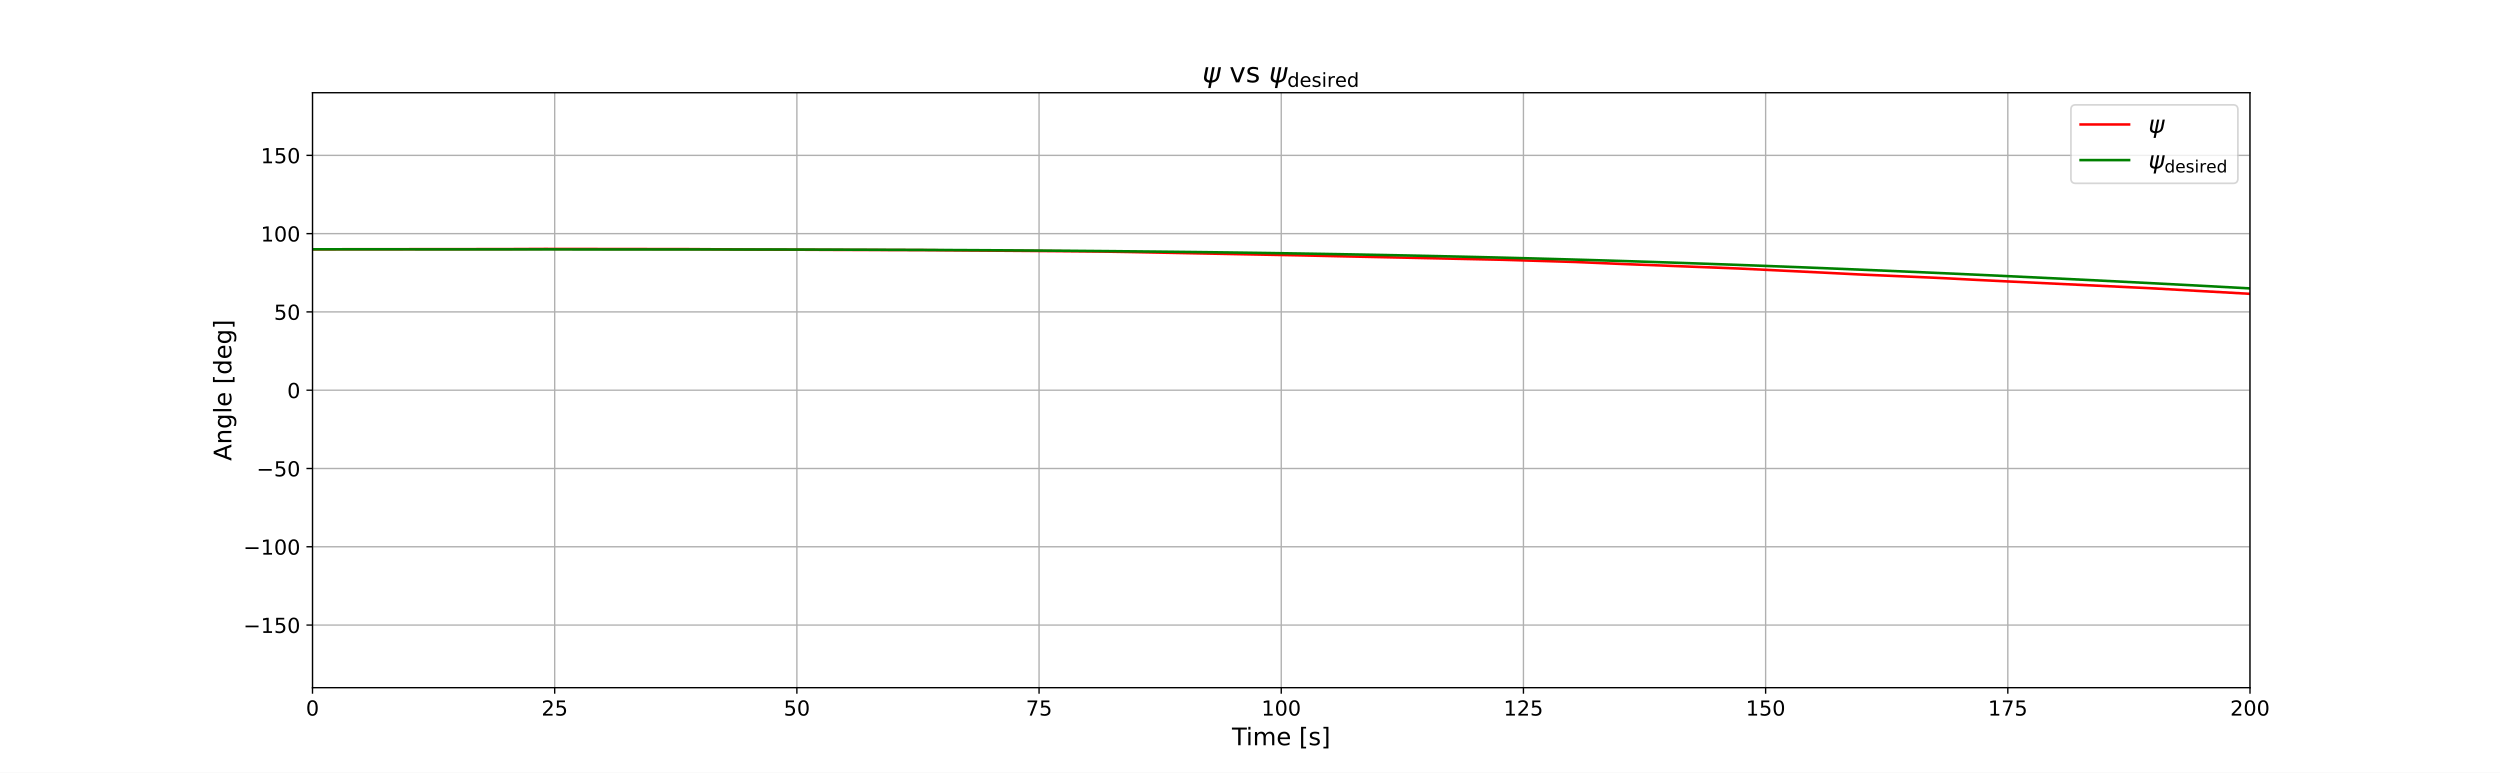
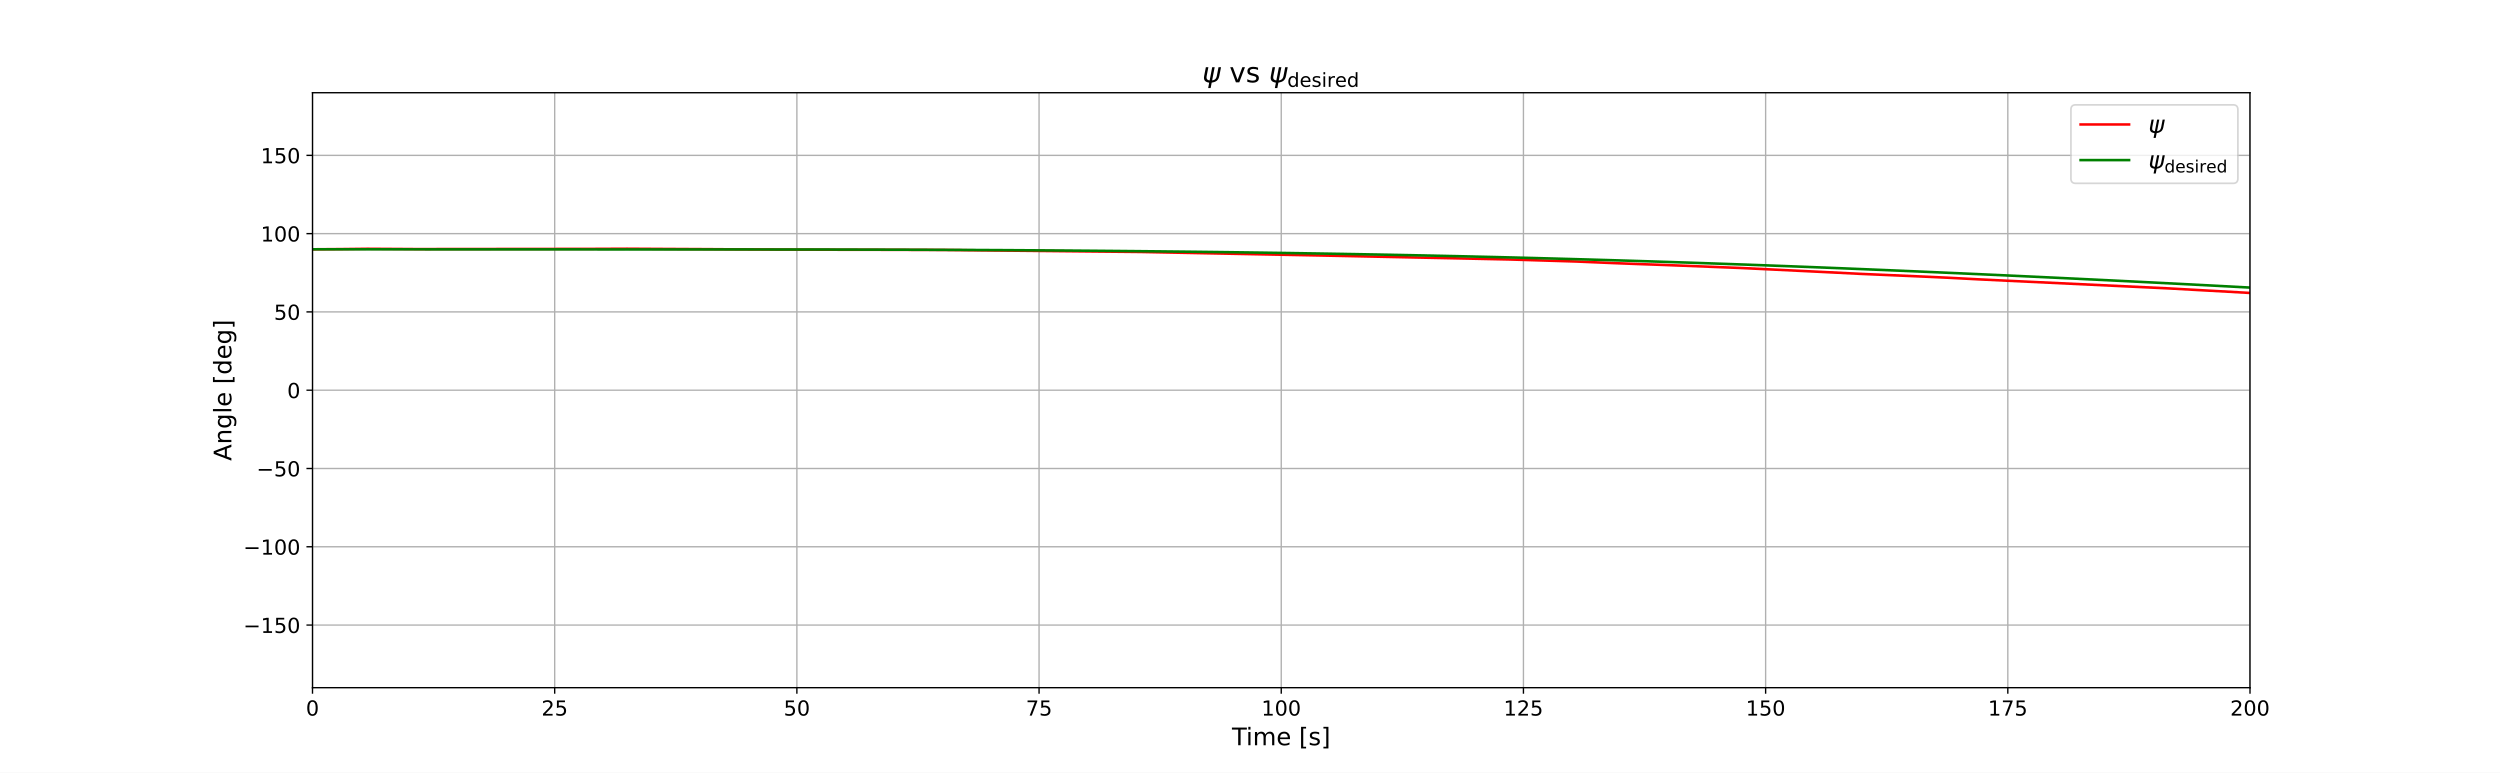
<svg xmlns="http://www.w3.org/2000/svg" xmlns:xlink="http://www.w3.org/1999/xlink" width="1444.32pt" height="446.4pt" viewBox="0 0 1444.32 446.4" version="1.1">
  <defs>
    <style type="text/css">*{stroke-linejoin: round; stroke-linecap: butt}</style>
  </defs>
  <g id="figure_1">
    <g id="patch_1">
      <path d="M 0 446.4  L 1444.32 446.4  L 1444.32 0  L 0 0  z " style="fill: #ffffff" />
    </g>
    <g id="axes_1">
      <g id="patch_2">
        <path d="M 180.54 397.296  L 1299.888 397.296  L 1299.888 53.568  L 180.54 53.568  z " style="fill: #ffffff" />
      </g>
      <g id="matplotlib.axis_1">
        <g id="xtick_1">
          <g id="line2d_1">
-             <path d="M 180.54 397.296  L 180.54 53.568  " clip-path="url(#p2778420a35)" style="fill: none; stroke: #b0b0b0; stroke-width: 0.8; stroke-linecap: square" />
+             <path d="M 180.54 397.296  L 180.54 53.568  " clip-path="url(#p07de8b356f)" style="fill: none; stroke: #b0b0b0; stroke-width: 0.8; stroke-linecap: square" />
          </g>
          <g id="line2d_2">
            <defs>
-               <path id="md1774f11a6" d="M 0 0  L 0 3.5  " style="stroke: #000000; stroke-width: 0.8" />
+               <path id="mce23b049bc" d="M 0 0  L 0 3.5  " style="stroke: #000000; stroke-width: 0.8" />
            </defs>
            <g>
-               <use xlink:href="#md1774f11a6" x="180.54" y="397.296" style="stroke: #000000; stroke-width: 0.8" />
+               <use xlink:href="#mce23b049bc" x="180.54" y="397.296" style="stroke: #000000; stroke-width: 0.8" />
            </g>
          </g>
          <g id="text_1">
            <g transform="translate(176.7225 413.4141) scale(0.12 -0.12)">
              <defs>
                <path id="DejaVuSans-30" d="M 2034 4250  Q 1547 4250 1301 3770  Q 1056 3291 1056 2328  Q 1056 1369 1301 889  Q 1547 409 2034 409  Q 2525 409 2770 889  Q 3016 1369 3016 2328  Q 3016 3291 2770 3770  Q 2525 4250 2034 4250  z M 2034 4750  Q 2819 4750 3233 4129  Q 3647 3509 3647 2328  Q 3647 1150 3233 529  Q 2819 -91 2034 -91  Q 1250 -91 836 529  Q 422 1150 422 2328  Q 422 3509 836 4129  Q 1250 4750 2034 4750  z " transform="scale(0.015625)" />
              </defs>
              <use xlink:href="#DejaVuSans-30" />
            </g>
          </g>
        </g>
        <g id="xtick_2">
          <g id="line2d_3">
-             <path d="M 320.459 397.296  L 320.459 53.568  " clip-path="url(#p2778420a35)" style="fill: none; stroke: #b0b0b0; stroke-width: 0.8; stroke-linecap: square" />
+             <path d="M 320.459 397.296  L 320.459 53.568  " clip-path="url(#p07de8b356f)" style="fill: none; stroke: #b0b0b0; stroke-width: 0.8; stroke-linecap: square" />
          </g>
          <g id="line2d_4">
            <g>
-               <use xlink:href="#md1774f11a6" x="320.459" y="397.296" style="stroke: #000000; stroke-width: 0.8" />
+               <use xlink:href="#mce23b049bc" x="320.459" y="397.296" style="stroke: #000000; stroke-width: 0.8" />
            </g>
          </g>
          <g id="text_2">
            <g transform="translate(312.8235 413.4141) scale(0.12 -0.12)">
              <defs>
                <path id="DejaVuSans-32" d="M 1228 531  L 3431 531  L 3431 0  L 469 0  L 469 531  Q 828 903 1448 1529  Q 2069 2156 2228 2338  Q 2531 2678 2651 2914  Q 2772 3150 2772 3378  Q 2772 3750 2511 3984  Q 2250 4219 1831 4219  Q 1534 4219 1204 4116  Q 875 4013 500 3803  L 500 4441  Q 881 4594 1212 4672  Q 1544 4750 1819 4750  Q 2544 4750 2975 4387  Q 3406 4025 3406 3419  Q 3406 3131 3298 2873  Q 3191 2616 2906 2266  Q 2828 2175 2409 1742  Q 1991 1309 1228 531  z " transform="scale(0.015625)" />
                <path id="DejaVuSans-35" d="M 691 4666  L 3169 4666  L 3169 4134  L 1269 4134  L 1269 2991  Q 1406 3038 1543 3061  Q 1681 3084 1819 3084  Q 2600 3084 3056 2656  Q 3513 2228 3513 1497  Q 3513 744 3044 326  Q 2575 -91 1722 -91  Q 1428 -91 1123 -41  Q 819 9 494 109  L 494 744  Q 775 591 1075 516  Q 1375 441 1709 441  Q 2250 441 2565 725  Q 2881 1009 2881 1497  Q 2881 1984 2565 2268  Q 2250 2553 1709 2553  Q 1456 2553 1204 2497  Q 953 2441 691 2322  L 691 4666  z " transform="scale(0.015625)" />
              </defs>
              <use xlink:href="#DejaVuSans-32" />
              <use xlink:href="#DejaVuSans-35" transform="translate(63.62305 0)" />
            </g>
          </g>
        </g>
        <g id="xtick_3">
          <g id="line2d_5">
-             <path d="M 460.377 397.296  L 460.377 53.568  " clip-path="url(#p2778420a35)" style="fill: none; stroke: #b0b0b0; stroke-width: 0.8; stroke-linecap: square" />
+             <path d="M 460.377 397.296  L 460.377 53.568  " clip-path="url(#p07de8b356f)" style="fill: none; stroke: #b0b0b0; stroke-width: 0.8; stroke-linecap: square" />
          </g>
          <g id="line2d_6">
            <g>
-               <use xlink:href="#md1774f11a6" x="460.377" y="397.296" style="stroke: #000000; stroke-width: 0.8" />
+               <use xlink:href="#mce23b049bc" x="460.377" y="397.296" style="stroke: #000000; stroke-width: 0.8" />
            </g>
          </g>
          <g id="text_3">
            <g transform="translate(452.742 413.4141) scale(0.12 -0.12)">
              <use xlink:href="#DejaVuSans-35" />
              <use xlink:href="#DejaVuSans-30" transform="translate(63.62305 0)" />
            </g>
          </g>
        </g>
        <g id="xtick_4">
          <g id="line2d_7">
-             <path d="M 600.295 397.296  L 600.295 53.568  " clip-path="url(#p2778420a35)" style="fill: none; stroke: #b0b0b0; stroke-width: 0.8; stroke-linecap: square" />
+             <path d="M 600.295 397.296  L 600.295 53.568  " clip-path="url(#p07de8b356f)" style="fill: none; stroke: #b0b0b0; stroke-width: 0.8; stroke-linecap: square" />
          </g>
          <g id="line2d_8">
            <g>
-               <use xlink:href="#md1774f11a6" x="600.295" y="397.296" style="stroke: #000000; stroke-width: 0.8" />
+               <use xlink:href="#mce23b049bc" x="600.295" y="397.296" style="stroke: #000000; stroke-width: 0.8" />
            </g>
          </g>
          <g id="text_4">
            <g transform="translate(592.6605 413.4141) scale(0.12 -0.12)">
              <defs>
                <path id="DejaVuSans-37" d="M 525 4666  L 3525 4666  L 3525 4397  L 1831 0  L 1172 0  L 2766 4134  L 525 4134  L 525 4666  z " transform="scale(0.015625)" />
              </defs>
              <use xlink:href="#DejaVuSans-37" />
              <use xlink:href="#DejaVuSans-35" transform="translate(63.62305 0)" />
            </g>
          </g>
        </g>
        <g id="xtick_5">
          <g id="line2d_9">
-             <path d="M 740.214 397.296  L 740.214 53.568  " clip-path="url(#p2778420a35)" style="fill: none; stroke: #b0b0b0; stroke-width: 0.8; stroke-linecap: square" />
+             <path d="M 740.214 397.296  L 740.214 53.568  " clip-path="url(#p07de8b356f)" style="fill: none; stroke: #b0b0b0; stroke-width: 0.8; stroke-linecap: square" />
          </g>
          <g id="line2d_10">
            <g>
-               <use xlink:href="#md1774f11a6" x="740.214" y="397.296" style="stroke: #000000; stroke-width: 0.8" />
+               <use xlink:href="#mce23b049bc" x="740.214" y="397.296" style="stroke: #000000; stroke-width: 0.8" />
            </g>
          </g>
          <g id="text_5">
            <g transform="translate(728.7615 413.4141) scale(0.12 -0.12)">
              <defs>
                <path id="DejaVuSans-31" d="M 794 531  L 1825 531  L 1825 4091  L 703 3866  L 703 4441  L 1819 4666  L 2450 4666  L 2450 531  L 3481 531  L 3481 0  L 794 0  L 794 531  z " transform="scale(0.015625)" />
              </defs>
              <use xlink:href="#DejaVuSans-31" />
              <use xlink:href="#DejaVuSans-30" transform="translate(63.62305 0)" />
              <use xlink:href="#DejaVuSans-30" transform="translate(127.2461 0)" />
            </g>
          </g>
        </g>
        <g id="xtick_6">
          <g id="line2d_11">
-             <path d="M 880.133 397.296  L 880.133 53.568  " clip-path="url(#p2778420a35)" style="fill: none; stroke: #b0b0b0; stroke-width: 0.8; stroke-linecap: square" />
+             <path d="M 880.133 397.296  L 880.133 53.568  " clip-path="url(#p07de8b356f)" style="fill: none; stroke: #b0b0b0; stroke-width: 0.8; stroke-linecap: square" />
          </g>
          <g id="line2d_12">
            <g>
-               <use xlink:href="#md1774f11a6" x="880.133" y="397.296" style="stroke: #000000; stroke-width: 0.8" />
+               <use xlink:href="#mce23b049bc" x="880.133" y="397.296" style="stroke: #000000; stroke-width: 0.8" />
            </g>
          </g>
          <g id="text_6">
            <g transform="translate(868.68 413.4141) scale(0.12 -0.12)">
              <use xlink:href="#DejaVuSans-31" />
              <use xlink:href="#DejaVuSans-32" transform="translate(63.62305 0)" />
              <use xlink:href="#DejaVuSans-35" transform="translate(127.2461 0)" />
            </g>
          </g>
        </g>
        <g id="xtick_7">
          <g id="line2d_13">
-             <path d="M 1020.051 397.296  L 1020.051 53.568  " clip-path="url(#p2778420a35)" style="fill: none; stroke: #b0b0b0; stroke-width: 0.8; stroke-linecap: square" />
+             <path d="M 1020.051 397.296  L 1020.051 53.568  " clip-path="url(#p07de8b356f)" style="fill: none; stroke: #b0b0b0; stroke-width: 0.8; stroke-linecap: square" />
          </g>
          <g id="line2d_14">
            <g>
-               <use xlink:href="#md1774f11a6" x="1020.051" y="397.296" style="stroke: #000000; stroke-width: 0.8" />
+               <use xlink:href="#mce23b049bc" x="1020.051" y="397.296" style="stroke: #000000; stroke-width: 0.8" />
            </g>
          </g>
          <g id="text_7">
            <g transform="translate(1008.598 413.4141) scale(0.12 -0.12)">
              <use xlink:href="#DejaVuSans-31" />
              <use xlink:href="#DejaVuSans-35" transform="translate(63.62305 0)" />
              <use xlink:href="#DejaVuSans-30" transform="translate(127.2461 0)" />
            </g>
          </g>
        </g>
        <g id="xtick_8">
          <g id="line2d_15">
-             <path d="M 1159.969 397.296  L 1159.969 53.568  " clip-path="url(#p2778420a35)" style="fill: none; stroke: #b0b0b0; stroke-width: 0.8; stroke-linecap: square" />
+             <path d="M 1159.969 397.296  L 1159.969 53.568  " clip-path="url(#p07de8b356f)" style="fill: none; stroke: #b0b0b0; stroke-width: 0.8; stroke-linecap: square" />
          </g>
          <g id="line2d_16">
            <g>
-               <use xlink:href="#md1774f11a6" x="1159.969" y="397.296" style="stroke: #000000; stroke-width: 0.8" />
+               <use xlink:href="#mce23b049bc" x="1159.969" y="397.296" style="stroke: #000000; stroke-width: 0.8" />
            </g>
          </g>
          <g id="text_8">
            <g transform="translate(1148.517 413.4141) scale(0.12 -0.12)">
              <use xlink:href="#DejaVuSans-31" />
              <use xlink:href="#DejaVuSans-37" transform="translate(63.62305 0)" />
              <use xlink:href="#DejaVuSans-35" transform="translate(127.2461 0)" />
            </g>
          </g>
        </g>
        <g id="xtick_9">
          <g id="line2d_17">
-             <path d="M 1299.888 397.296  L 1299.888 53.568  " clip-path="url(#p2778420a35)" style="fill: none; stroke: #b0b0b0; stroke-width: 0.8; stroke-linecap: square" />
+             <path d="M 1299.888 397.296  L 1299.888 53.568  " clip-path="url(#p07de8b356f)" style="fill: none; stroke: #b0b0b0; stroke-width: 0.8; stroke-linecap: square" />
          </g>
          <g id="line2d_18">
            <g>
-               <use xlink:href="#md1774f11a6" x="1299.888" y="397.296" style="stroke: #000000; stroke-width: 0.8" />
+               <use xlink:href="#mce23b049bc" x="1299.888" y="397.296" style="stroke: #000000; stroke-width: 0.8" />
            </g>
          </g>
          <g id="text_9">
            <g transform="translate(1288.436 413.4141) scale(0.12 -0.12)">
              <use xlink:href="#DejaVuSans-32" />
              <use xlink:href="#DejaVuSans-30" transform="translate(63.62305 0)" />
              <use xlink:href="#DejaVuSans-30" transform="translate(127.2461 0)" />
            </g>
          </g>
        </g>
        <g id="text_10">
          <g transform="translate(711.7535 430.5476) scale(0.14 -0.14)">
            <defs>
              <path id="DejaVuSans-54" d="M -19 4666  L 3928 4666  L 3928 4134  L 2272 4134  L 2272 0  L 1638 0  L 1638 4134  L -19 4134  L -19 4666  z " transform="scale(0.015625)" />
              <path id="DejaVuSans-69" d="M 603 3500  L 1178 3500  L 1178 0  L 603 0  L 603 3500  z M 603 4863  L 1178 4863  L 1178 4134  L 603 4134  L 603 4863  z " transform="scale(0.015625)" />
              <path id="DejaVuSans-6d" d="M 3328 2828  Q 3544 3216 3844 3400  Q 4144 3584 4550 3584  Q 5097 3584 5394 3201  Q 5691 2819 5691 2113  L 5691 0  L 5113 0  L 5113 2094  Q 5113 2597 4934 2840  Q 4756 3084 4391 3084  Q 3944 3084 3684 2787  Q 3425 2491 3425 1978  L 3425 0  L 2847 0  L 2847 2094  Q 2847 2600 2669 2842  Q 2491 3084 2119 3084  Q 1678 3084 1418 2786  Q 1159 2488 1159 1978  L 1159 0  L 581 0  L 581 3500  L 1159 3500  L 1159 2956  Q 1356 3278 1631 3431  Q 1906 3584 2284 3584  Q 2666 3584 2933 3390  Q 3200 3197 3328 2828  z " transform="scale(0.015625)" />
              <path id="DejaVuSans-65" d="M 3597 1894  L 3597 1613  L 953 1613  Q 991 1019 1311 708  Q 1631 397 2203 397  Q 2534 397 2845 478  Q 3156 559 3463 722  L 3463 178  Q 3153 47 2828 -22  Q 2503 -91 2169 -91  Q 1331 -91 842 396  Q 353 884 353 1716  Q 353 2575 817 3079  Q 1281 3584 2069 3584  Q 2775 3584 3186 3129  Q 3597 2675 3597 1894  z M 3022 2063  Q 3016 2534 2758 2815  Q 2500 3097 2075 3097  Q 1594 3097 1305 2825  Q 1016 2553 972 2059  L 3022 2063  z " transform="scale(0.015625)" />
              <path id="DejaVuSans-20" transform="scale(0.015625)" />
              <path id="DejaVuSans-5b" d="M 550 4863  L 1875 4863  L 1875 4416  L 1125 4416  L 1125 -397  L 1875 -397  L 1875 -844  L 550 -844  L 550 4863  z " transform="scale(0.015625)" />
              <path id="DejaVuSans-73" d="M 2834 3397  L 2834 2853  Q 2591 2978 2328 3040  Q 2066 3103 1784 3103  Q 1356 3103 1142 2972  Q 928 2841 928 2578  Q 928 2378 1081 2264  Q 1234 2150 1697 2047  L 1894 2003  Q 2506 1872 2764 1633  Q 3022 1394 3022 966  Q 3022 478 2636 193  Q 2250 -91 1575 -91  Q 1294 -91 989 -36  Q 684 19 347 128  L 347 722  Q 666 556 975 473  Q 1284 391 1588 391  Q 1994 391 2212 530  Q 2431 669 2431 922  Q 2431 1156 2273 1281  Q 2116 1406 1581 1522  L 1381 1569  Q 847 1681 609 1914  Q 372 2147 372 2553  Q 372 3047 722 3315  Q 1072 3584 1716 3584  Q 2034 3584 2315 3537  Q 2597 3491 2834 3397  z " transform="scale(0.015625)" />
              <path id="DejaVuSans-5d" d="M 1947 4863  L 1947 -844  L 622 -844  L 622 -397  L 1369 -397  L 1369 4416  L 622 4416  L 622 4863  L 1947 4863  z " transform="scale(0.015625)" />
            </defs>
            <use xlink:href="#DejaVuSans-54" />
            <use xlink:href="#DejaVuSans-69" transform="translate(57.95898 0)" />
            <use xlink:href="#DejaVuSans-6d" transform="translate(85.74219 0)" />
            <use xlink:href="#DejaVuSans-65" transform="translate(183.1543 0)" />
            <use xlink:href="#DejaVuSans-20" transform="translate(244.6777 0)" />
            <use xlink:href="#DejaVuSans-5b" transform="translate(276.4648 0)" />
            <use xlink:href="#DejaVuSans-73" transform="translate(315.4785 0)" />
            <use xlink:href="#DejaVuSans-5d" transform="translate(367.5781 0)" />
          </g>
        </g>
      </g>
      <g id="matplotlib.axis_2">
        <g id="ytick_1">
          <g id="line2d_19">
-             <path d="M 180.54 361.114  L 1299.888 361.114  " clip-path="url(#p2778420a35)" style="fill: none; stroke: #b0b0b0; stroke-width: 0.8; stroke-linecap: square" />
+             <path d="M 180.54 361.114  L 1299.888 361.114  " clip-path="url(#p07de8b356f)" style="fill: none; stroke: #b0b0b0; stroke-width: 0.8; stroke-linecap: square" />
          </g>
          <g id="line2d_20">
            <defs>
-               <path id="md0384ea2a0" d="M 0 0  L -3.5 0  " style="stroke: #000000; stroke-width: 0.8" />
+               <path id="m23adf74b43" d="M 0 0  L -3.5 0  " style="stroke: #000000; stroke-width: 0.8" />
            </defs>
            <g>
-               <use xlink:href="#md0384ea2a0" x="180.54" y="361.114" style="stroke: #000000; stroke-width: 0.8" />
+               <use xlink:href="#m23adf74b43" x="180.54" y="361.114" style="stroke: #000000; stroke-width: 0.8" />
            </g>
          </g>
          <g id="text_11">
            <g transform="translate(140.5794 365.6732) scale(0.12 -0.12)">
              <defs>
                <path id="DejaVuSans-2212" d="M 678 2272  L 4684 2272  L 4684 1741  L 678 1741  L 678 2272  z " transform="scale(0.015625)" />
              </defs>
              <use xlink:href="#DejaVuSans-2212" />
              <use xlink:href="#DejaVuSans-31" transform="translate(83.78906 0)" />
              <use xlink:href="#DejaVuSans-35" transform="translate(147.4121 0)" />
              <use xlink:href="#DejaVuSans-30" transform="translate(211.0352 0)" />
            </g>
          </g>
        </g>
        <g id="ytick_2">
          <g id="line2d_21">
-             <path d="M 180.54 315.887  L 1299.888 315.887  " clip-path="url(#p2778420a35)" style="fill: none; stroke: #b0b0b0; stroke-width: 0.8; stroke-linecap: square" />
+             <path d="M 180.54 315.887  L 1299.888 315.887  " clip-path="url(#p07de8b356f)" style="fill: none; stroke: #b0b0b0; stroke-width: 0.8; stroke-linecap: square" />
          </g>
          <g id="line2d_22">
            <g>
-               <use xlink:href="#md0384ea2a0" x="180.54" y="315.887" style="stroke: #000000; stroke-width: 0.8" />
+               <use xlink:href="#m23adf74b43" x="180.54" y="315.887" style="stroke: #000000; stroke-width: 0.8" />
            </g>
          </g>
          <g id="text_12">
            <g transform="translate(140.5794 320.4458) scale(0.12 -0.12)">
              <use xlink:href="#DejaVuSans-2212" />
              <use xlink:href="#DejaVuSans-31" transform="translate(83.78906 0)" />
              <use xlink:href="#DejaVuSans-30" transform="translate(147.4121 0)" />
              <use xlink:href="#DejaVuSans-30" transform="translate(211.0352 0)" />
            </g>
          </g>
        </g>
        <g id="ytick_3">
          <g id="line2d_23">
-             <path d="M 180.54 270.659  L 1299.888 270.659  " clip-path="url(#p2778420a35)" style="fill: none; stroke: #b0b0b0; stroke-width: 0.8; stroke-linecap: square" />
+             <path d="M 180.54 270.659  L 1299.888 270.659  " clip-path="url(#p07de8b356f)" style="fill: none; stroke: #b0b0b0; stroke-width: 0.8; stroke-linecap: square" />
          </g>
          <g id="line2d_24">
            <g>
-               <use xlink:href="#md0384ea2a0" x="180.54" y="270.659" style="stroke: #000000; stroke-width: 0.8" />
+               <use xlink:href="#m23adf74b43" x="180.54" y="270.659" style="stroke: #000000; stroke-width: 0.8" />
            </g>
          </g>
          <g id="text_13">
            <g transform="translate(148.2144 275.2184) scale(0.12 -0.12)">
              <use xlink:href="#DejaVuSans-2212" />
              <use xlink:href="#DejaVuSans-35" transform="translate(83.78906 0)" />
              <use xlink:href="#DejaVuSans-30" transform="translate(147.4121 0)" />
            </g>
          </g>
        </g>
        <g id="ytick_4">
          <g id="line2d_25">
-             <path d="M 180.54 225.432  L 1299.888 225.432  " clip-path="url(#p2778420a35)" style="fill: none; stroke: #b0b0b0; stroke-width: 0.8; stroke-linecap: square" />
+             <path d="M 180.54 225.432  L 1299.888 225.432  " clip-path="url(#p07de8b356f)" style="fill: none; stroke: #b0b0b0; stroke-width: 0.8; stroke-linecap: square" />
          </g>
          <g id="line2d_26">
            <g>
-               <use xlink:href="#md0384ea2a0" x="180.54" y="225.432" style="stroke: #000000; stroke-width: 0.8" />
+               <use xlink:href="#m23adf74b43" x="180.54" y="225.432" style="stroke: #000000; stroke-width: 0.8" />
            </g>
          </g>
          <g id="text_14">
            <g transform="translate(165.905 229.9911) scale(0.12 -0.12)">
              <use xlink:href="#DejaVuSans-30" />
            </g>
          </g>
        </g>
        <g id="ytick_5">
          <g id="line2d_27">
-             <path d="M 180.54 180.205  L 1299.888 180.205  " clip-path="url(#p2778420a35)" style="fill: none; stroke: #b0b0b0; stroke-width: 0.8; stroke-linecap: square" />
+             <path d="M 180.54 180.205  L 1299.888 180.205  " clip-path="url(#p07de8b356f)" style="fill: none; stroke: #b0b0b0; stroke-width: 0.8; stroke-linecap: square" />
          </g>
          <g id="line2d_28">
            <g>
-               <use xlink:href="#md0384ea2a0" x="180.54" y="180.205" style="stroke: #000000; stroke-width: 0.8" />
+               <use xlink:href="#m23adf74b43" x="180.54" y="180.205" style="stroke: #000000; stroke-width: 0.8" />
            </g>
          </g>
          <g id="text_15">
            <g transform="translate(158.27 184.7637) scale(0.12 -0.12)">
              <use xlink:href="#DejaVuSans-35" />
              <use xlink:href="#DejaVuSans-30" transform="translate(63.62305 0)" />
            </g>
          </g>
        </g>
        <g id="ytick_6">
          <g id="line2d_29">
-             <path d="M 180.54 134.977  L 1299.888 134.977  " clip-path="url(#p2778420a35)" style="fill: none; stroke: #b0b0b0; stroke-width: 0.8; stroke-linecap: square" />
+             <path d="M 180.54 134.977  L 1299.888 134.977  " clip-path="url(#p07de8b356f)" style="fill: none; stroke: #b0b0b0; stroke-width: 0.8; stroke-linecap: square" />
          </g>
          <g id="line2d_30">
            <g>
-               <use xlink:href="#md0384ea2a0" x="180.54" y="134.977" style="stroke: #000000; stroke-width: 0.8" />
+               <use xlink:href="#m23adf74b43" x="180.54" y="134.977" style="stroke: #000000; stroke-width: 0.8" />
            </g>
          </g>
          <g id="text_16">
            <g transform="translate(150.635 139.5363) scale(0.12 -0.12)">
              <use xlink:href="#DejaVuSans-31" />
              <use xlink:href="#DejaVuSans-30" transform="translate(63.62305 0)" />
              <use xlink:href="#DejaVuSans-30" transform="translate(127.2461 0)" />
            </g>
          </g>
        </g>
        <g id="ytick_7">
          <g id="line2d_31">
-             <path d="M 180.54 89.75  L 1299.888 89.75  " clip-path="url(#p2778420a35)" style="fill: none; stroke: #b0b0b0; stroke-width: 0.8; stroke-linecap: square" />
+             <path d="M 180.54 89.75  L 1299.888 89.75  " clip-path="url(#p07de8b356f)" style="fill: none; stroke: #b0b0b0; stroke-width: 0.8; stroke-linecap: square" />
          </g>
          <g id="line2d_32">
            <g>
-               <use xlink:href="#md0384ea2a0" x="180.54" y="89.75" style="stroke: #000000; stroke-width: 0.8" />
+               <use xlink:href="#m23adf74b43" x="180.54" y="89.75" style="stroke: #000000; stroke-width: 0.8" />
            </g>
          </g>
          <g id="text_17">
            <g transform="translate(150.635 94.30896) scale(0.12 -0.12)">
              <use xlink:href="#DejaVuSans-31" />
              <use xlink:href="#DejaVuSans-35" transform="translate(63.62305 0)" />
              <use xlink:href="#DejaVuSans-30" transform="translate(127.2461 0)" />
            </g>
          </g>
        </g>
        <g id="text_18">
          <g transform="translate(133.6678 266.2343) rotate(-90) scale(0.14 -0.14)">
            <defs>
              <path id="DejaVuSans-41" d="M 2188 4044  L 1331 1722  L 3047 1722  L 2188 4044  z M 1831 4666  L 2547 4666  L 4325 0  L 3669 0  L 3244 1197  L 1141 1197  L 716 0  L 50 0  L 1831 4666  z " transform="scale(0.015625)" />
              <path id="DejaVuSans-6e" d="M 3513 2113  L 3513 0  L 2938 0  L 2938 2094  Q 2938 2591 2744 2837  Q 2550 3084 2163 3084  Q 1697 3084 1428 2787  Q 1159 2491 1159 1978  L 1159 0  L 581 0  L 581 3500  L 1159 3500  L 1159 2956  Q 1366 3272 1645 3428  Q 1925 3584 2291 3584  Q 2894 3584 3203 3211  Q 3513 2838 3513 2113  z " transform="scale(0.015625)" />
              <path id="DejaVuSans-67" d="M 2906 1791  Q 2906 2416 2648 2759  Q 2391 3103 1925 3103  Q 1463 3103 1205 2759  Q 947 2416 947 1791  Q 947 1169 1205 825  Q 1463 481 1925 481  Q 2391 481 2648 825  Q 2906 1169 2906 1791  z M 3481 434  Q 3481 -459 3084 -895  Q 2688 -1331 1869 -1331  Q 1566 -1331 1297 -1286  Q 1028 -1241 775 -1147  L 775 -588  Q 1028 -725 1275 -790  Q 1522 -856 1778 -856  Q 2344 -856 2625 -561  Q 2906 -266 2906 331  L 2906 616  Q 2728 306 2450 153  Q 2172 0 1784 0  Q 1141 0 747 490  Q 353 981 353 1791  Q 353 2603 747 3093  Q 1141 3584 1784 3584  Q 2172 3584 2450 3431  Q 2728 3278 2906 2969  L 2906 3500  L 3481 3500  L 3481 434  z " transform="scale(0.015625)" />
              <path id="DejaVuSans-6c" d="M 603 4863  L 1178 4863  L 1178 0  L 603 0  L 603 4863  z " transform="scale(0.015625)" />
              <path id="DejaVuSans-64" d="M 2906 2969  L 2906 4863  L 3481 4863  L 3481 0  L 2906 0  L 2906 525  Q 2725 213 2448 61  Q 2172 -91 1784 -91  Q 1150 -91 751 415  Q 353 922 353 1747  Q 353 2572 751 3078  Q 1150 3584 1784 3584  Q 2172 3584 2448 3432  Q 2725 3281 2906 2969  z M 947 1747  Q 947 1113 1208 752  Q 1469 391 1925 391  Q 2381 391 2643 752  Q 2906 1113 2906 1747  Q 2906 2381 2643 2742  Q 2381 3103 1925 3103  Q 1469 3103 1208 2742  Q 947 2381 947 1747  z " transform="scale(0.015625)" />
            </defs>
            <use xlink:href="#DejaVuSans-41" />
            <use xlink:href="#DejaVuSans-6e" transform="translate(68.4082 0)" />
            <use xlink:href="#DejaVuSans-67" transform="translate(131.7871 0)" />
            <use xlink:href="#DejaVuSans-6c" transform="translate(195.2637 0)" />
            <use xlink:href="#DejaVuSans-65" transform="translate(223.0469 0)" />
            <use xlink:href="#DejaVuSans-20" transform="translate(284.5703 0)" />
            <use xlink:href="#DejaVuSans-5b" transform="translate(316.3574 0)" />
            <use xlink:href="#DejaVuSans-64" transform="translate(355.3711 0)" />
            <use xlink:href="#DejaVuSans-65" transform="translate(418.8477 0)" />
            <use xlink:href="#DejaVuSans-67" transform="translate(480.3711 0)" />
            <use xlink:href="#DejaVuSans-5d" transform="translate(543.8477 0)" />
          </g>
        </g>
      </g>
      <g id="line2d_33">
-         <path d="M 180.54 144.023  L 291.859 143.912  L 314.694 143.811  L 396.966 143.922  L 433.625 144.151  L 461.217 144.261  L 486.066 144.381  L 533.638 144.492  L 611.601 145.103  L 624.306 145.214  L 637.57 145.348  L 652.401 145.597  L 752.527 147.562  L 774.858 148.071  L 814.763 148.921  L 833.68 149.336  L 868.211 150.086  L 910.131 151.361  L 939.01 152.587  L 1004.268 155.116  L 1052.512 157.46  L 1075.011 158.599  L 1114.356 160.31  L 1125.606 160.838  L 1142.564 161.734  L 1159.914 162.587  L 1241.682 166.484  L 1299.888 169.756  L 1299.888 169.756  " clip-path="url(#p2778420a35)" style="fill: none; stroke: #ff0000; stroke-width: 1.5; stroke-linecap: square" />
+         <path d="M 180.54 144.023  L 196.603 143.912  L 212.329 143.731  L 231.19 143.842  L 240.537 143.904  L 339.823 143.793  L 362.322 143.696  L 381.519 143.806  L 408.719 143.947  L 425.845 144.058  L 450.639 144.177  L 486.346 144.288  L 498.939 144.294  L 544.888 144.405  L 659.285 145.575  L 762.433 147.596  L 778.216 147.924  L 821.199 148.831  L 836.254 149.138  L 872.353 149.917  L 911.082 151.104  L 931.678 151.978  L 946.118 152.536  L 960.893 153.058  L 1006.227 154.848  L 1054.079 157.174  L 1074.899 158.22  L 1114.468 159.941  L 1125.717 160.469  L 1143.067 161.383  L 1159.074 162.161  L 1252.54 166.6  L 1299.888 169.246  L 1299.888 169.246  " clip-path="url(#p07de8b356f)" style="fill: none; stroke: #ff0000; stroke-width: 1.5; stroke-linecap: square" />
      </g>
      <g id="line2d_34">
-         <path d="M 180.54 144.023  L 441.292 144.133  L 447.952 144.146  L 495.021 144.257  L 499.554 144.272  L 531.4 144.383  L 534.03 144.394  L 557.704 144.503  L 560.391 144.516  L 580.091 144.627  L 582.274 144.64  L 599.12 144.751  L 600.743 144.763  L 615.351 144.87  L 616.974 144.882  L 630.462 144.993  L 631.973 145.008  L 644.454 145.119  L 645.797 145.135  L 657.326 145.245  L 658.669 145.261  L 669.079 145.367  L 670.311 145.385  L 680.273 145.492  L 681.448 145.511  L 690.907 145.617  L 691.914 145.631  L 700.421 145.735  L 701.373 145.75  L 709.936 145.859  L 710.887 145.874  L 718.89 145.98  L 719.786 145.996  L 727.845 146.107  L 728.741 146.122  L 736.24 146.231  L 737.08 146.248  L 744.076 146.351  L 744.859 146.369  L 751.911 146.474  L 752.695 146.493  L 759.747 146.603  L 760.53 146.621  L 767.022 146.726  L 767.75 146.746  L 774.298 146.852  L 775.026 146.872  L 781.014 146.974  L 781.742 146.993  L 787.73 147.097  L 788.402 147.118  L 794.446 147.223  L 795.118 147.244  L 801.162 147.354  L 801.778 147.377  L 807.879 147.487  L 808.494 147.51  L 814.035 147.615  L 814.651 147.637  L 820.191 147.742  L 820.807 147.767  L 826.348 147.875  L 826.963 147.899  L 832.504 148.01  L 833.12 148.034  L 838.101 148.134  L 838.717 148.159  L 843.698 148.262  L 844.201 148.275  L 848.735 148.38  L 849.238 148.393  L 853.772 148.498  L 854.276 148.512  L 858.809 148.621  L 859.313 148.634  L 863.846 148.742  L 864.294 148.756  L 868.323 148.856  L 868.827 148.87  L 872.801 148.967  L 873.304 148.981  L 877.278 149.083  L 877.726 149.098  L 881.756 149.2  L 882.203 149.215  L 886.233 149.316  L 886.681 149.332  L 890.71 149.438  L 891.158 149.453  L 895.188 149.559  L 895.635 149.573  L 899.665 149.683  L 900.113 149.699  L 904.143 149.808  L 904.59 149.824  L 908.62 149.932  L 909.012 149.949  L 912.538 150.047  L 912.985 150.063  L 916.455 150.16  L 916.903 150.176  L 920.373 150.274  L 920.765 150.291  L 924.291 150.392  L 924.683 150.409  L 928.208 150.509  L 928.6 150.525  L 932.126 150.627  L 932.518 150.644  L 936.044 150.749  L 936.436 150.766  L 939.962 150.869  L 940.353 150.885  L 943.879 150.992  L 944.271 151.01  L 947.797 151.117  L 948.189 151.135  L 951.715 151.24  L 952.107 151.258  L 955.633 151.368  L 956.024 151.386  L 959.55 151.496  L 959.942 151.515  L 963.468 151.622  L 963.86 151.641  L 966.826 151.736  L 967.218 151.755  L 970.184 151.849  L 970.576 151.868  L 973.542 151.961  L 973.934 151.98  L 976.9 152.075  L 977.236 152.095  L 980.258 152.193  L 980.65 152.212  L 983.616 152.308  L 984.008 152.327  L 986.974 152.423  L 987.31 152.443  L 990.332 152.543  L 990.668 152.563  L 993.69 152.662  L 994.082 152.681  L 997.048 152.779  L 997.44 152.798  L 1000.406 152.902  L 1000.742 152.922  L 1003.764 153.023  L 1004.1 153.044  L 1007.123 153.144  L 1007.458 153.164  L 1010.481 153.267  L 1010.816 153.288  L 1013.839 153.393  L 1014.174 153.414  L 1017.197 153.517  L 1017.532 153.537  L 1020.555 153.64  L 1020.891 153.661  L 1023.913 153.769  L 1024.249 153.79  L 1027.271 153.896  L 1027.607 153.917  L 1030.629 154.021  L 1030.965 154.042  L 1033.987 154.153  L 1034.323 154.174  L 1037.345 154.283  L 1037.681 154.304  L 1040.703 154.412  L 1041.039 154.433  L 1044.061 154.543  L 1044.397 154.565  L 1046.859 154.655  L 1047.195 154.677  L 1050.217 154.787  L 1050.553 154.809  L 1053.575 154.917  L 1053.911 154.94  L 1056.374 155.032  L 1056.71 155.055  L 1059.172 155.145  L 1059.508 155.168  L 1061.971 155.257  L 1062.306 155.279  L 1064.769 155.368  L 1065.105 155.391  L 1067.567 155.485  L 1067.903 155.508  L 1070.366 155.6  L 1070.701 155.623  L 1073.164 155.714  L 1073.5 155.737  L 1075.962 155.827  L 1076.242 155.851  L 1078.761 155.946  L 1079.097 155.97  L 1081.559 156.063  L 1081.895 156.087  L 1084.358 156.18  L 1084.693 156.203  L 1087.156 156.294  L 1087.436 156.318  L 1089.954 156.415  L 1090.29 156.439  L 1092.753 156.535  L 1093.088 156.558  L 1095.551 156.653  L 1095.887 156.677  L 1098.349 156.769  L 1098.629 156.794  L 1101.148 156.893  L 1101.428 156.917  L 1103.946 157.014  L 1104.282 157.038  L 1106.745 157.134  L 1107.08 157.158  L 1109.543 157.253  L 1109.823 157.278  L 1112.341 157.378  L 1112.621 157.403  L 1115.14 157.502  L 1115.419 157.526  L 1117.938 157.623  L 1118.218 157.648  L 1120.736 157.744  L 1121.016 157.77  L 1123.535 157.871  L 1123.815 157.897  L 1126.333 157.997  L 1126.613 158.021  L 1129.131 158.12  L 1129.411 158.145  L 1131.93 158.243  L 1132.21 158.269  L 1134.728 158.372  L 1135.008 158.398  L 1137.527 158.499  L 1137.806 158.525  L 1140.325 158.625  L 1140.605 158.65  L 1143.123 158.75  L 1143.403 158.776  L 1145.922 158.881  L 1146.202 158.907  L 1148.72 159.01  L 1149 159.036  L 1151.518 159.138  L 1151.798 159.163  L 1154.317 159.264  L 1154.597 159.29  L 1157.115 159.396  L 1157.395 159.423  L 1159.914 159.528  L 1160.193 159.554  L 1162.712 159.657  L 1162.992 159.683  L 1165.51 159.785  L 1165.79 159.812  L 1168.309 159.92  L 1168.588 159.946  L 1171.107 160.053  L 1171.387 160.08  L 1173.905 160.184  L 1174.185 160.21  L 1176.704 160.314  L 1176.984 160.341  L 1179.502 160.451  L 1179.782 160.478  L 1182.3 160.585  L 1182.58 160.612  L 1185.099 160.719  L 1185.379 160.745  L 1187.897 160.85  L 1188.177 160.878  L 1190.696 160.988  L 1190.975 161.016  L 1193.494 161.125  L 1193.774 161.152  L 1196.292 161.26  L 1196.572 161.287  L 1199.091 161.393  L 1199.371 161.421  L 1201.329 161.505  L 1201.609 161.533  L 1204.128 161.644  L 1204.408 161.672  L 1206.926 161.781  L 1207.206 161.808  L 1209.725 161.916  L 1210.004 161.943  L 1211.963 162.028  L 1212.243 162.057  L 1214.202 162.141  L 1214.482 162.169  L 1216.441 162.253  L 1216.72 162.281  L 1219.239 162.391  L 1219.519 162.418  L 1222.037 162.529  L 1222.317 162.558  L 1224.276 162.644  L 1224.556 162.672  L 1226.515 162.758  L 1226.795 162.786  L 1228.753 162.87  L 1229.033 162.898  L 1231.552 163.009  L 1231.832 163.037  L 1233.791 163.123  L 1234.07 163.152  L 1236.029 163.239  L 1236.309 163.268  L 1238.268 163.354  L 1238.548 163.382  L 1240.507 163.467  L 1240.786 163.496  L 1242.745 163.58  L 1243.025 163.608  L 1244.984 163.695  L 1245.264 163.724  L 1247.223 163.813  L 1247.503 163.842  L 1249.461 163.929  L 1249.741 163.958  L 1251.7 164.044  L 1251.98 164.073  L 1253.939 164.158  L 1254.219 164.186  L 1256.177 164.274  L 1256.457 164.304  L 1258.416 164.393  L 1258.696 164.423  L 1260.655 164.511  L 1260.935 164.54  L 1262.894 164.628  L 1263.173 164.657  L 1265.132 164.743  L 1265.412 164.771  L 1267.371 164.861  L 1267.651 164.891  L 1269.61 164.981  L 1269.889 165.011  L 1271.848 165.1  L 1272.128 165.13  L 1274.087 165.219  L 1274.367 165.248  L 1276.326 165.335  L 1276.606 165.364  L 1278.564 165.454  L 1278.844 165.485  L 1280.803 165.576  L 1281.083 165.607  L 1283.042 165.697  L 1283.322 165.727  L 1285.281 165.816  L 1285.56 165.846  L 1287.519 165.934  L 1287.799 165.964  L 1289.758 166.055  L 1290.038 166.086  L 1291.997 166.178  L 1292.276 166.209  L 1294.235 166.301  L 1294.515 166.331  L 1296.474 166.422  L 1296.754 166.452  L 1298.713 166.541  L 1298.993 166.57  L 1299.888 166.631  L 1299.888 166.631  " clip-path="url(#p2778420a35)" style="fill: none; stroke: #008000; stroke-width: 1.5; stroke-linecap: square" />
+         <path d="M 180.54 144.023  L 466.477 144.133  L 473.082 144.145  L 519.087 144.255  L 523.62 144.27  L 553.227 144.38  L 555.857 144.392  L 577.853 144.5  L 580.035 144.512  L 598.001 144.621  L 599.904 144.636  L 615.91 144.745  L 617.869 144.762  L 631.581 144.869  L 633.036 144.883  L 645.573 144.991  L 646.916 145.006  L 658.446 145.113  L 659.789 145.129  L 670.758 145.238  L 671.99 145.256  L 681.952 145.361  L 683.015 145.373  L 692.586 145.484  L 693.593 145.497  L 702.66 145.607  L 703.667 145.621  L 712.174 145.729  L 713.07 145.744  L 721.129 145.849  L 722.025 145.864  L 730.084 145.973  L 730.923 145.989  L 738.479 146.095  L 739.374 146.111  L 746.314 146.213  L 747.098 146.23  L 754.15 146.335  L 754.933 146.353  L 761.985 146.459  L 762.769 146.477  L 769.261 146.581  L 770.045 146.599  L 776.537 146.705  L 777.264 146.724  L 783.813 146.831  L 784.54 146.85  L 790.529 146.954  L 791.2 146.974  L 797.245 147.077  L 797.916 147.099  L 803.961 147.206  L 804.632 147.228  L 810.677 147.338  L 811.349 147.36  L 816.833 147.461  L 817.505 147.482  L 822.99 147.588  L 823.605 147.612  L 829.146 147.716  L 829.818 147.74  L 835.303 147.851  L 835.918 147.875  L 841.459 147.985  L 841.963 147.998  L 846.496 148.1  L 847 148.113  L 851.533 148.214  L 852.149 148.24  L 857.13 148.347  L 857.634 148.36  L 862.167 148.465  L 862.671 148.478  L 867.204 148.588  L 867.708 148.602  L 872.241 148.712  L 872.745 148.725  L 876.718 148.824  L 877.222 148.838  L 881.196 148.939  L 881.7 148.953  L 885.673 149.051  L 886.121 149.066  L 890.151 149.172  L 890.598 149.186  L 894.628 149.289  L 895.076 149.304  L 899.105 149.409  L 899.553 149.425  L 903.583 149.533  L 904.031 149.548  L 908.06 149.654  L 908.452 149.67  L 911.978 149.767  L 912.426 149.782  L 916.455 149.893  L 916.903 149.909  L 920.373 150.004  L 920.765 150.021  L 924.291 150.12  L 924.683 150.137  L 928.208 150.234  L 928.656 150.25  L 932.126 150.35  L 932.518 150.367  L 936.044 150.469  L 936.436 150.486  L 939.962 150.587  L 940.353 150.604  L 943.879 150.708  L 944.271 150.725  L 947.797 150.83  L 948.189 150.848  L 951.715 150.951  L 952.107 150.968  L 955.633 151.076  L 956.024 151.094  L 959.55 151.202  L 959.942 151.22  L 963.468 151.326  L 963.86 151.344  L 966.826 151.437  L 967.218 151.456  L 970.744 151.567  L 971.135 151.586  L 974.661 151.694  L 975.053 151.713  L 978.019 151.809  L 978.411 151.828  L 981.378 151.924  L 981.769 151.942  L 984.736 152.036  L 985.127 152.055  L 988.094 152.152  L 988.429 152.171  L 991.452 152.269  L 991.787 152.289  L 994.81 152.385  L 995.201 152.404  L 998.168 152.501  L 998.504 152.522  L 1001.526 152.623  L 1001.862 152.643  L 1004.884 152.743  L 1005.22 152.763  L 1008.242 152.861  L 1008.578 152.88  L 1011.6 152.984  L 1011.936 153.005  L 1014.958 153.108  L 1015.294 153.128  L 1018.316 153.23  L 1018.652 153.249  L 1021.674 153.353  L 1022.01 153.375  L 1025.032 153.48  L 1025.368 153.501  L 1028.39 153.605  L 1028.726 153.626  L 1031.748 153.73  L 1032.084 153.752  L 1035.106 153.86  L 1035.442 153.882  L 1038.464 153.989  L 1038.8 154.011  L 1041.822 154.116  L 1042.158 154.137  L 1044.621 154.226  L 1044.956 154.248  L 1047.979 154.358  L 1048.315 154.38  L 1051.337 154.488  L 1051.673 154.51  L 1054.695 154.62  L 1055.031 154.643  L 1057.493 154.734  L 1057.829 154.756  L 1060.292 154.846  L 1060.627 154.868  L 1063.65 154.978  L 1063.985 154.999  L 1066.448 155.091  L 1066.784 155.115  L 1069.246 155.207  L 1069.582 155.23  L 1072.045 155.32  L 1072.381 155.343  L 1074.843 155.433  L 1075.179 155.455  L 1077.641 155.548  L 1077.977 155.572  L 1080.44 155.666  L 1080.776 155.689  L 1083.238 155.782  L 1083.574 155.805  L 1086.037 155.896  L 1086.372 155.919  L 1088.835 156.014  L 1089.115 156.038  L 1091.633 156.133  L 1091.969 156.157  L 1094.432 156.252  L 1094.767 156.275  L 1097.23 156.368  L 1097.566 156.391  L 1100.028 156.487  L 1100.308 156.512  L 1102.827 156.609  L 1103.163 156.633  L 1105.625 156.729  L 1105.961 156.753  L 1108.424 156.848  L 1108.759 156.871  L 1111.222 156.969  L 1111.502 156.994  L 1114.02 157.093  L 1114.3 157.117  L 1116.819 157.215  L 1117.154 157.238  L 1119.617 157.335  L 1119.953 157.359  L 1122.415 157.458  L 1122.695 157.483  L 1125.214 157.584  L 1125.494 157.608  L 1128.012 157.707  L 1128.292 157.732  L 1130.81 157.829  L 1131.146 157.853  L 1133.609 157.954  L 1133.889 157.98  L 1136.407 158.082  L 1136.687 158.106  L 1139.206 158.207  L 1139.485 158.232  L 1142.004 158.331  L 1142.284 158.355  L 1144.802 158.458  L 1145.082 158.484  L 1147.601 158.586  L 1147.881 158.612  L 1150.399 158.714  L 1150.679 158.739  L 1153.197 158.839  L 1153.477 158.864  L 1155.996 158.968  L 1156.276 158.994  L 1158.794 159.098  L 1159.074 159.124  L 1161.593 159.227  L 1161.872 159.253  L 1164.391 159.354  L 1164.671 159.38  L 1167.189 159.485  L 1167.469 159.511  L 1169.988 159.617  L 1170.268 159.644  L 1172.786 159.748  L 1173.066 159.774  L 1175.584 159.877  L 1175.864 159.902  L 1178.383 160.009  L 1178.663 160.035  L 1181.181 160.143  L 1181.461 160.169  L 1183.98 160.275  L 1184.259 160.301  L 1186.778 160.405  L 1187.058 160.431  L 1189.576 160.539  L 1189.856 160.567  L 1192.375 160.675  L 1192.654 160.702  L 1195.173 160.809  L 1195.453 160.835  L 1197.971 160.941  L 1198.251 160.967  L 1200.77 161.076  L 1201.05 161.104  L 1203.568 161.213  L 1203.848 161.241  L 1206.366 161.349  L 1206.646 161.376  L 1209.165 161.483  L 1209.445 161.509  L 1211.963 161.62  L 1212.243 161.648  L 1214.762 161.759  L 1215.041 161.787  L 1217.56 161.896  L 1217.84 161.924  L 1220.358 162.031  L 1220.638 162.058  L 1222.597 162.142  L 1222.877 162.17  L 1224.836 162.255  L 1225.116 162.283  L 1227.074 162.367  L 1227.354 162.395  L 1229.873 162.505  L 1230.153 162.532  L 1232.671 162.641  L 1232.951 162.67  L 1234.91 162.756  L 1235.19 162.785  L 1237.149 162.87  L 1237.428 162.898  L 1239.387 162.983  L 1239.667 163.01  L 1241.626 163.094  L 1241.906 163.122  L 1243.865 163.204  L 1244.144 163.233  L 1246.103 163.321  L 1246.383 163.35  L 1248.342 163.436  L 1248.622 163.465  L 1250.581 163.55  L 1250.861 163.578  L 1252.819 163.663  L 1253.099 163.691  L 1255.058 163.774  L 1255.338 163.804  L 1257.297 163.892  L 1257.577 163.921  L 1259.536 164.009  L 1259.815 164.038  L 1261.774 164.125  L 1262.054 164.153  L 1264.013 164.239  L 1264.293 164.267  L 1266.252 164.352  L 1266.531 164.382  L 1268.49 164.471  L 1268.77 164.501  L 1270.729 164.589  L 1271.009 164.618  L 1272.968 164.706  L 1273.248 164.735  L 1275.206 164.822  L 1275.486 164.851  L 1277.445 164.936  L 1277.725 164.967  L 1279.684 165.057  L 1279.964 165.087  L 1281.922 165.177  L 1282.202 165.207  L 1284.161 165.295  L 1284.441 165.324  L 1286.4 165.412  L 1286.68 165.442  L 1288.639 165.528  L 1288.918 165.559  L 1290.877 165.65  L 1291.157 165.68  L 1293.116 165.772  L 1293.396 165.802  L 1295.355 165.891  L 1295.634 165.921  L 1297.593 166.01  L 1297.873 166.039  L 1299.832 166.127  L 1299.888 166.158  L 1299.888 166.158  " clip-path="url(#p07de8b356f)" style="fill: none; stroke: #008000; stroke-width: 1.5; stroke-linecap: square" />
      </g>
      <g id="patch_3">
        <path d="M 180.54 397.296  L 180.54 53.568  " style="fill: none; stroke: #000000; stroke-width: 0.8; stroke-linejoin: miter; stroke-linecap: square" />
      </g>
      <g id="patch_4">
        <path d="M 1299.888 397.296  L 1299.888 53.568  " style="fill: none; stroke: #000000; stroke-width: 0.8; stroke-linejoin: miter; stroke-linecap: square" />
      </g>
      <g id="patch_5">
        <path d="M 180.54 397.296  L 1299.888 397.296  " style="fill: none; stroke: #000000; stroke-width: 0.8; stroke-linejoin: miter; stroke-linecap: square" />
      </g>
      <g id="patch_6">
        <path d="M 180.54 53.568  L 1299.888 53.568  " style="fill: none; stroke: #000000; stroke-width: 0.8; stroke-linejoin: miter; stroke-linecap: square" />
      </g>
      <g id="text_19">
        <g transform="translate(694.614 47.568) scale(0.16 -0.16)">
          <defs>
            <path id="DejaVuSans-Oblique-3c8" d="M 1591 -78  Q 891 38 616 341  Q 278 713 425 1472  L 819 3500  L 1400 3500  L 1009 1494  Q 900 922 1119 684  Q 1313 478 1691 434  L 2284 3500  L 2856 3500  L 2263 438  Q 2681 481 2928 688  Q 3247 950 3353 1497  L 3741 3500  L 4322 3500  L 3928 1475  Q 3775 688 3300 344  Q 2872 34 2163 -75  L 1919 -1331  L 1347 -1331  L 1591 -78  z " transform="scale(0.015625)" />
            <path id="DejaVuSans-76" d="M 191 3500  L 800 3500  L 1894 563  L 2988 3500  L 3597 3500  L 2284 0  L 1503 0  L 191 3500  z " transform="scale(0.015625)" />
            <path id="DejaVuSans-72" d="M 2631 2963  Q 2534 3019 2420 3045  Q 2306 3072 2169 3072  Q 1681 3072 1420 2755  Q 1159 2438 1159 1844  L 1159 0  L 581 0  L 581 3500  L 1159 3500  L 1159 2956  Q 1341 3275 1631 3429  Q 1922 3584 2338 3584  Q 2397 3584 2469 3576  Q 2541 3569 2628 3553  L 2631 2963  z " transform="scale(0.015625)" />
          </defs>
          <use xlink:href="#DejaVuSans-Oblique-3c8" />
          <use xlink:href="#DejaVuSans-20" transform="translate(65.9668 0)" />
          <use xlink:href="#DejaVuSans-76" transform="translate(97.75391 0)" />
          <use xlink:href="#DejaVuSans-73" transform="translate(156.9336 0)" />
          <use xlink:href="#DejaVuSans-20" transform="translate(209.0332 0)" />
          <use xlink:href="#DejaVuSans-Oblique-3c8" transform="translate(240.8203 0)" />
          <use xlink:href="#DejaVuSans-64" transform="translate(306.7871 -16.40625) scale(0.7)" />
          <use xlink:href="#DejaVuSans-65" transform="translate(351.2207 -16.40625) scale(0.7)" />
          <use xlink:href="#DejaVuSans-73" transform="translate(394.2871 -16.40625) scale(0.7)" />
          <use xlink:href="#DejaVuSans-69" transform="translate(430.7568 -16.40625) scale(0.7)" />
          <use xlink:href="#DejaVuSans-72" transform="translate(450.2051 -16.40625) scale(0.7)" />
          <use xlink:href="#DejaVuSans-65" transform="translate(478.9844 -16.40625) scale(0.7)" />
          <use xlink:href="#DejaVuSans-64" transform="translate(522.0508 -16.40625) scale(0.7)" />
        </g>
      </g>
      <g id="legend_1">
        <g id="patch_7">
          <path d="M 1199.228 105.924  L 1290.088 105.924  Q 1292.888 105.924 1292.888 103.124  L 1292.888 63.368  Q 1292.888 60.568 1290.088 60.568  L 1199.228 60.568  Q 1196.428 60.568 1196.428 63.368  L 1196.428 103.124  Q 1196.428 105.924 1199.228 105.924  z " style="fill: #ffffff; opacity: 0.8; stroke: #cccccc; stroke-linejoin: miter" />
        </g>
        <g id="line2d_35">
          <path d="M 1202.028 71.906  L 1216.028 71.906  L 1230.028 71.906  " style="fill: none; stroke: #ff0000; stroke-width: 1.5; stroke-linecap: square" />
        </g>
        <g id="text_20">
          <g transform="translate(1241.228 76.80581) scale(0.14 -0.14)">
            <use xlink:href="#DejaVuSans-Oblique-3c8" transform="translate(0 0.3125)" />
          </g>
        </g>
        <g id="line2d_36">
          <path d="M 1202.028 92.484  L 1216.028 92.484  L 1230.028 92.484  " style="fill: none; stroke: #008000; stroke-width: 1.5; stroke-linecap: square" />
        </g>
        <g id="text_21">
          <g transform="translate(1241.228 97.38362) scale(0.14 -0.14)">
            <use xlink:href="#DejaVuSans-Oblique-3c8" transform="translate(0 0.3125)" />
            <use xlink:href="#DejaVuSans-64" transform="translate(65.9668 -16.09375) scale(0.7)" />
            <use xlink:href="#DejaVuSans-65" transform="translate(110.4004 -16.09375) scale(0.7)" />
            <use xlink:href="#DejaVuSans-73" transform="translate(153.4668 -16.09375) scale(0.7)" />
            <use xlink:href="#DejaVuSans-69" transform="translate(189.9365 -16.09375) scale(0.7)" />
            <use xlink:href="#DejaVuSans-72" transform="translate(209.3848 -16.09375) scale(0.7)" />
            <use xlink:href="#DejaVuSans-65" transform="translate(238.1641 -16.09375) scale(0.7)" />
            <use xlink:href="#DejaVuSans-64" transform="translate(281.2305 -16.09375) scale(0.7)" />
          </g>
        </g>
      </g>
    </g>
  </g>
  <defs>
-     <clipPath id="p2778420a35">
+     <clipPath id="p07de8b356f">
      <rect x="180.54" y="53.568" width="1119.348" height="343.728" />
    </clipPath>
  </defs>
</svg>
